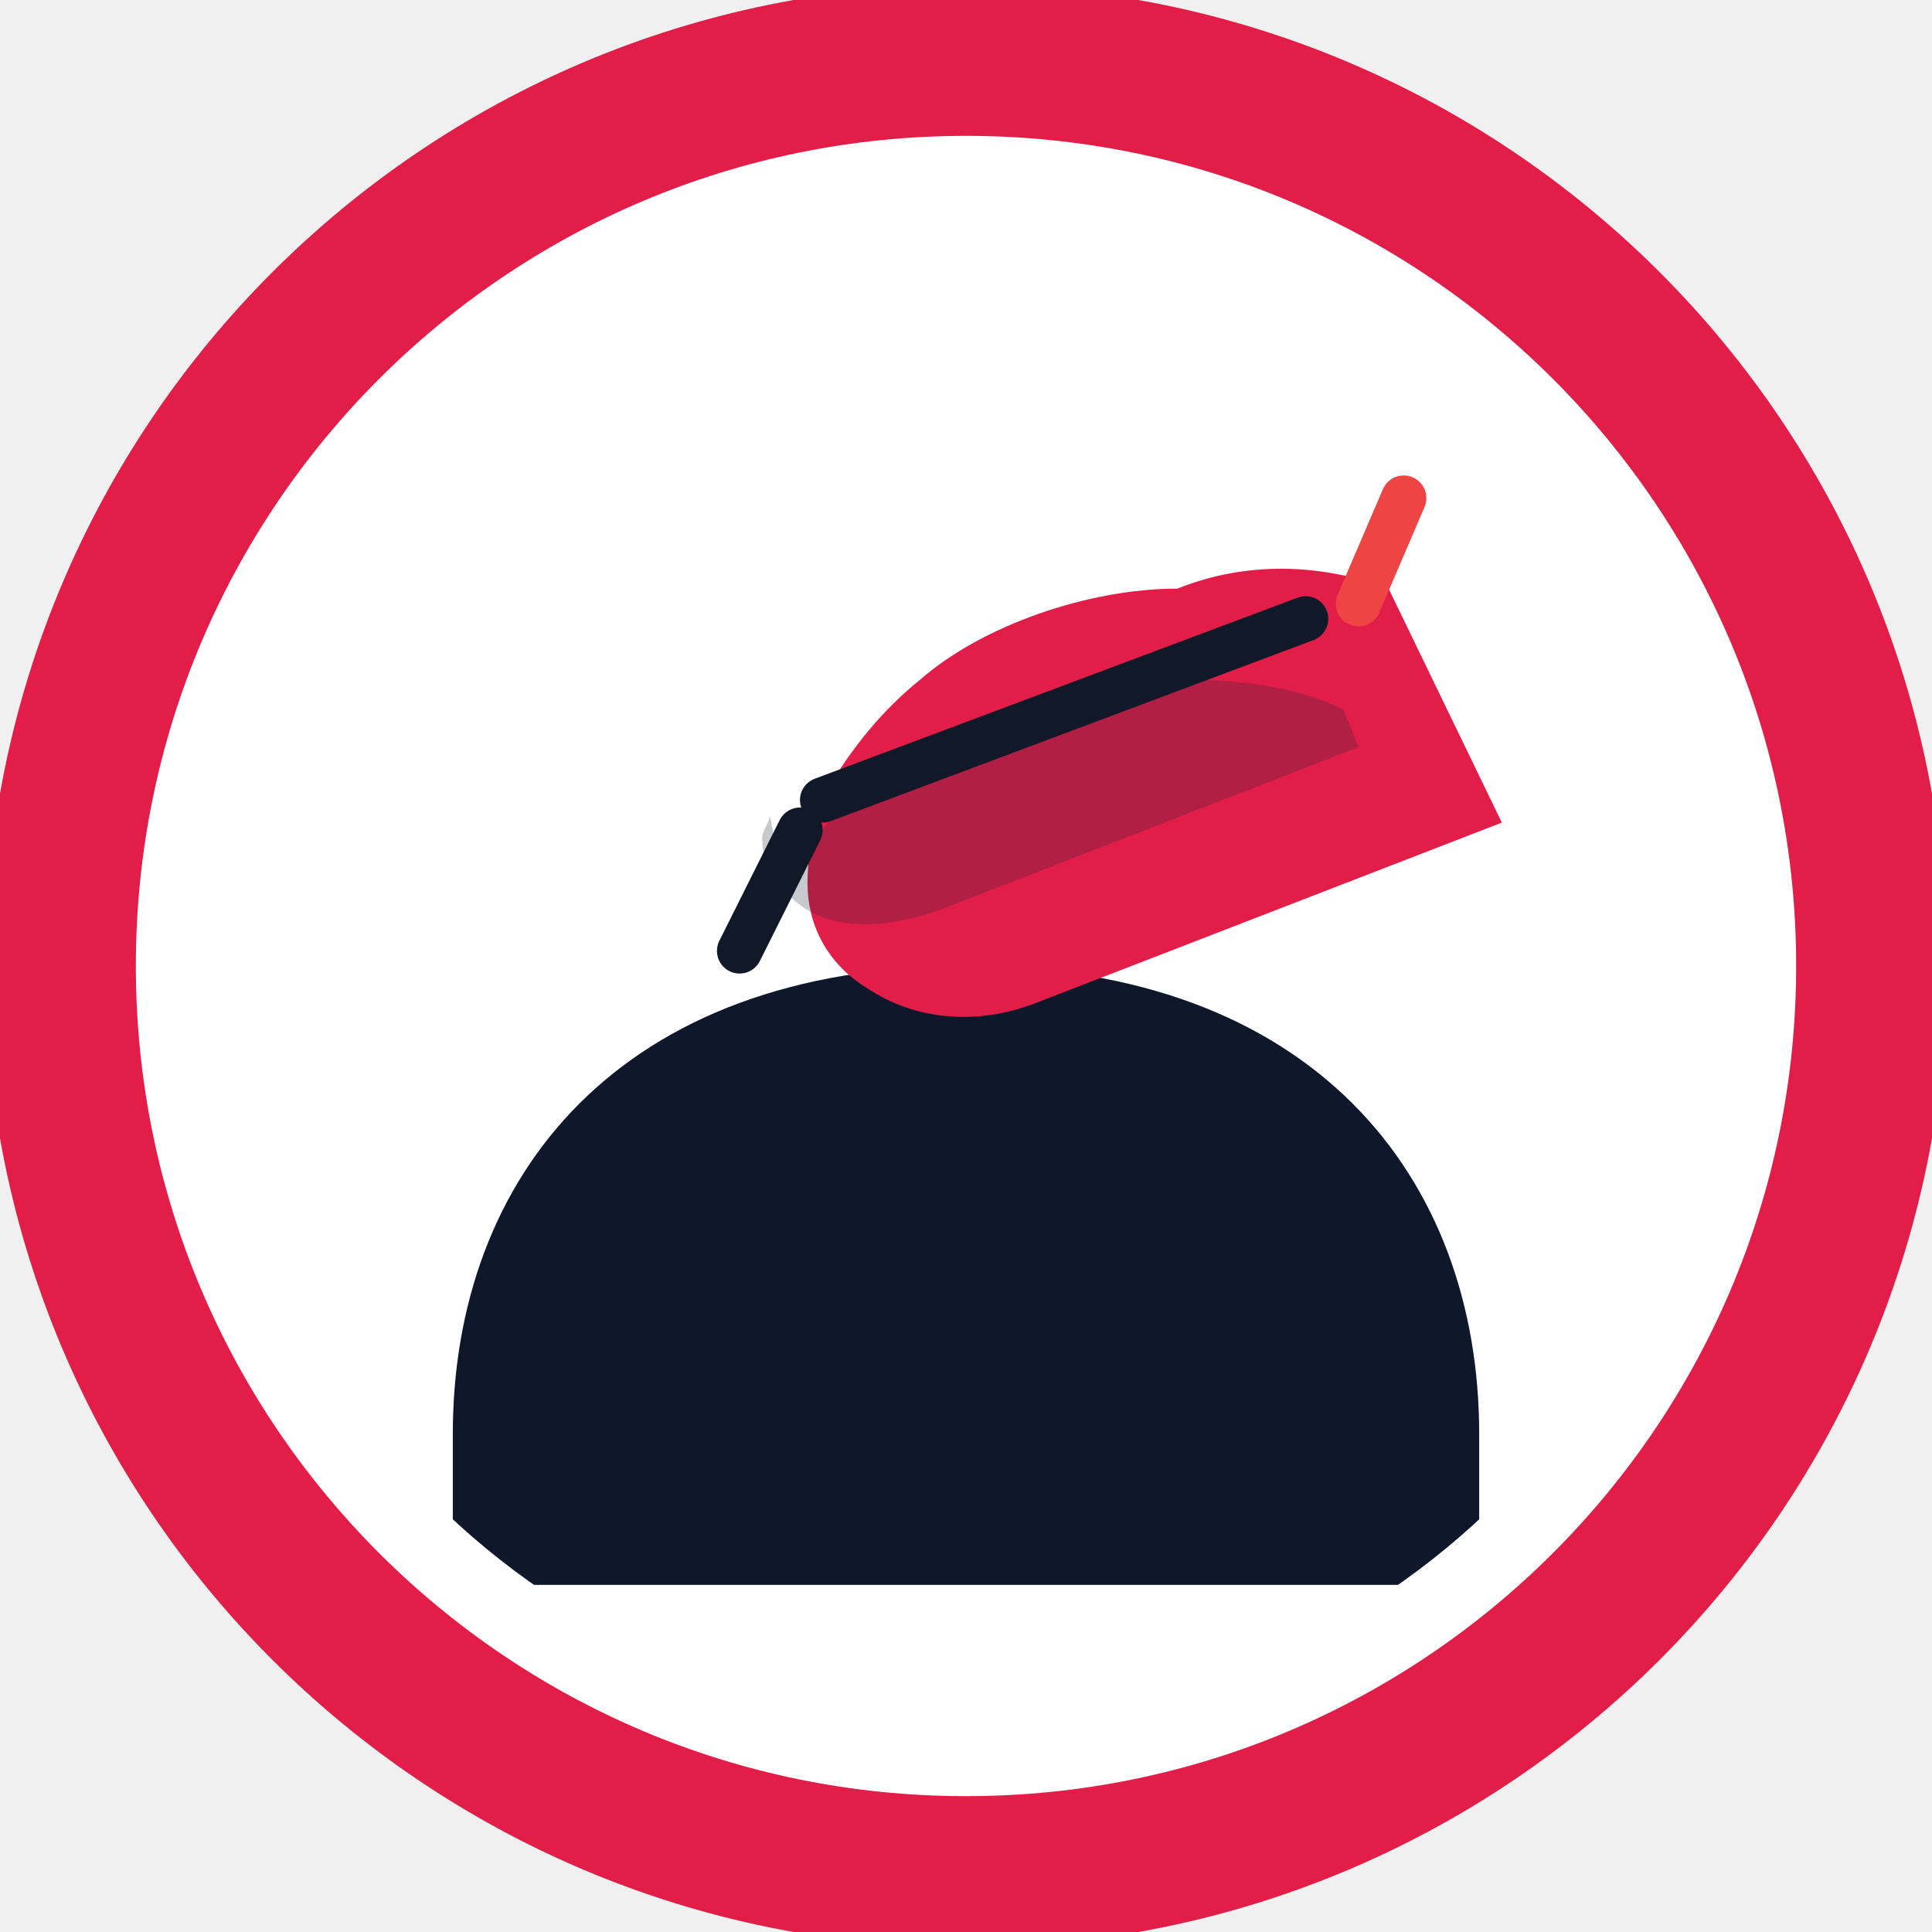
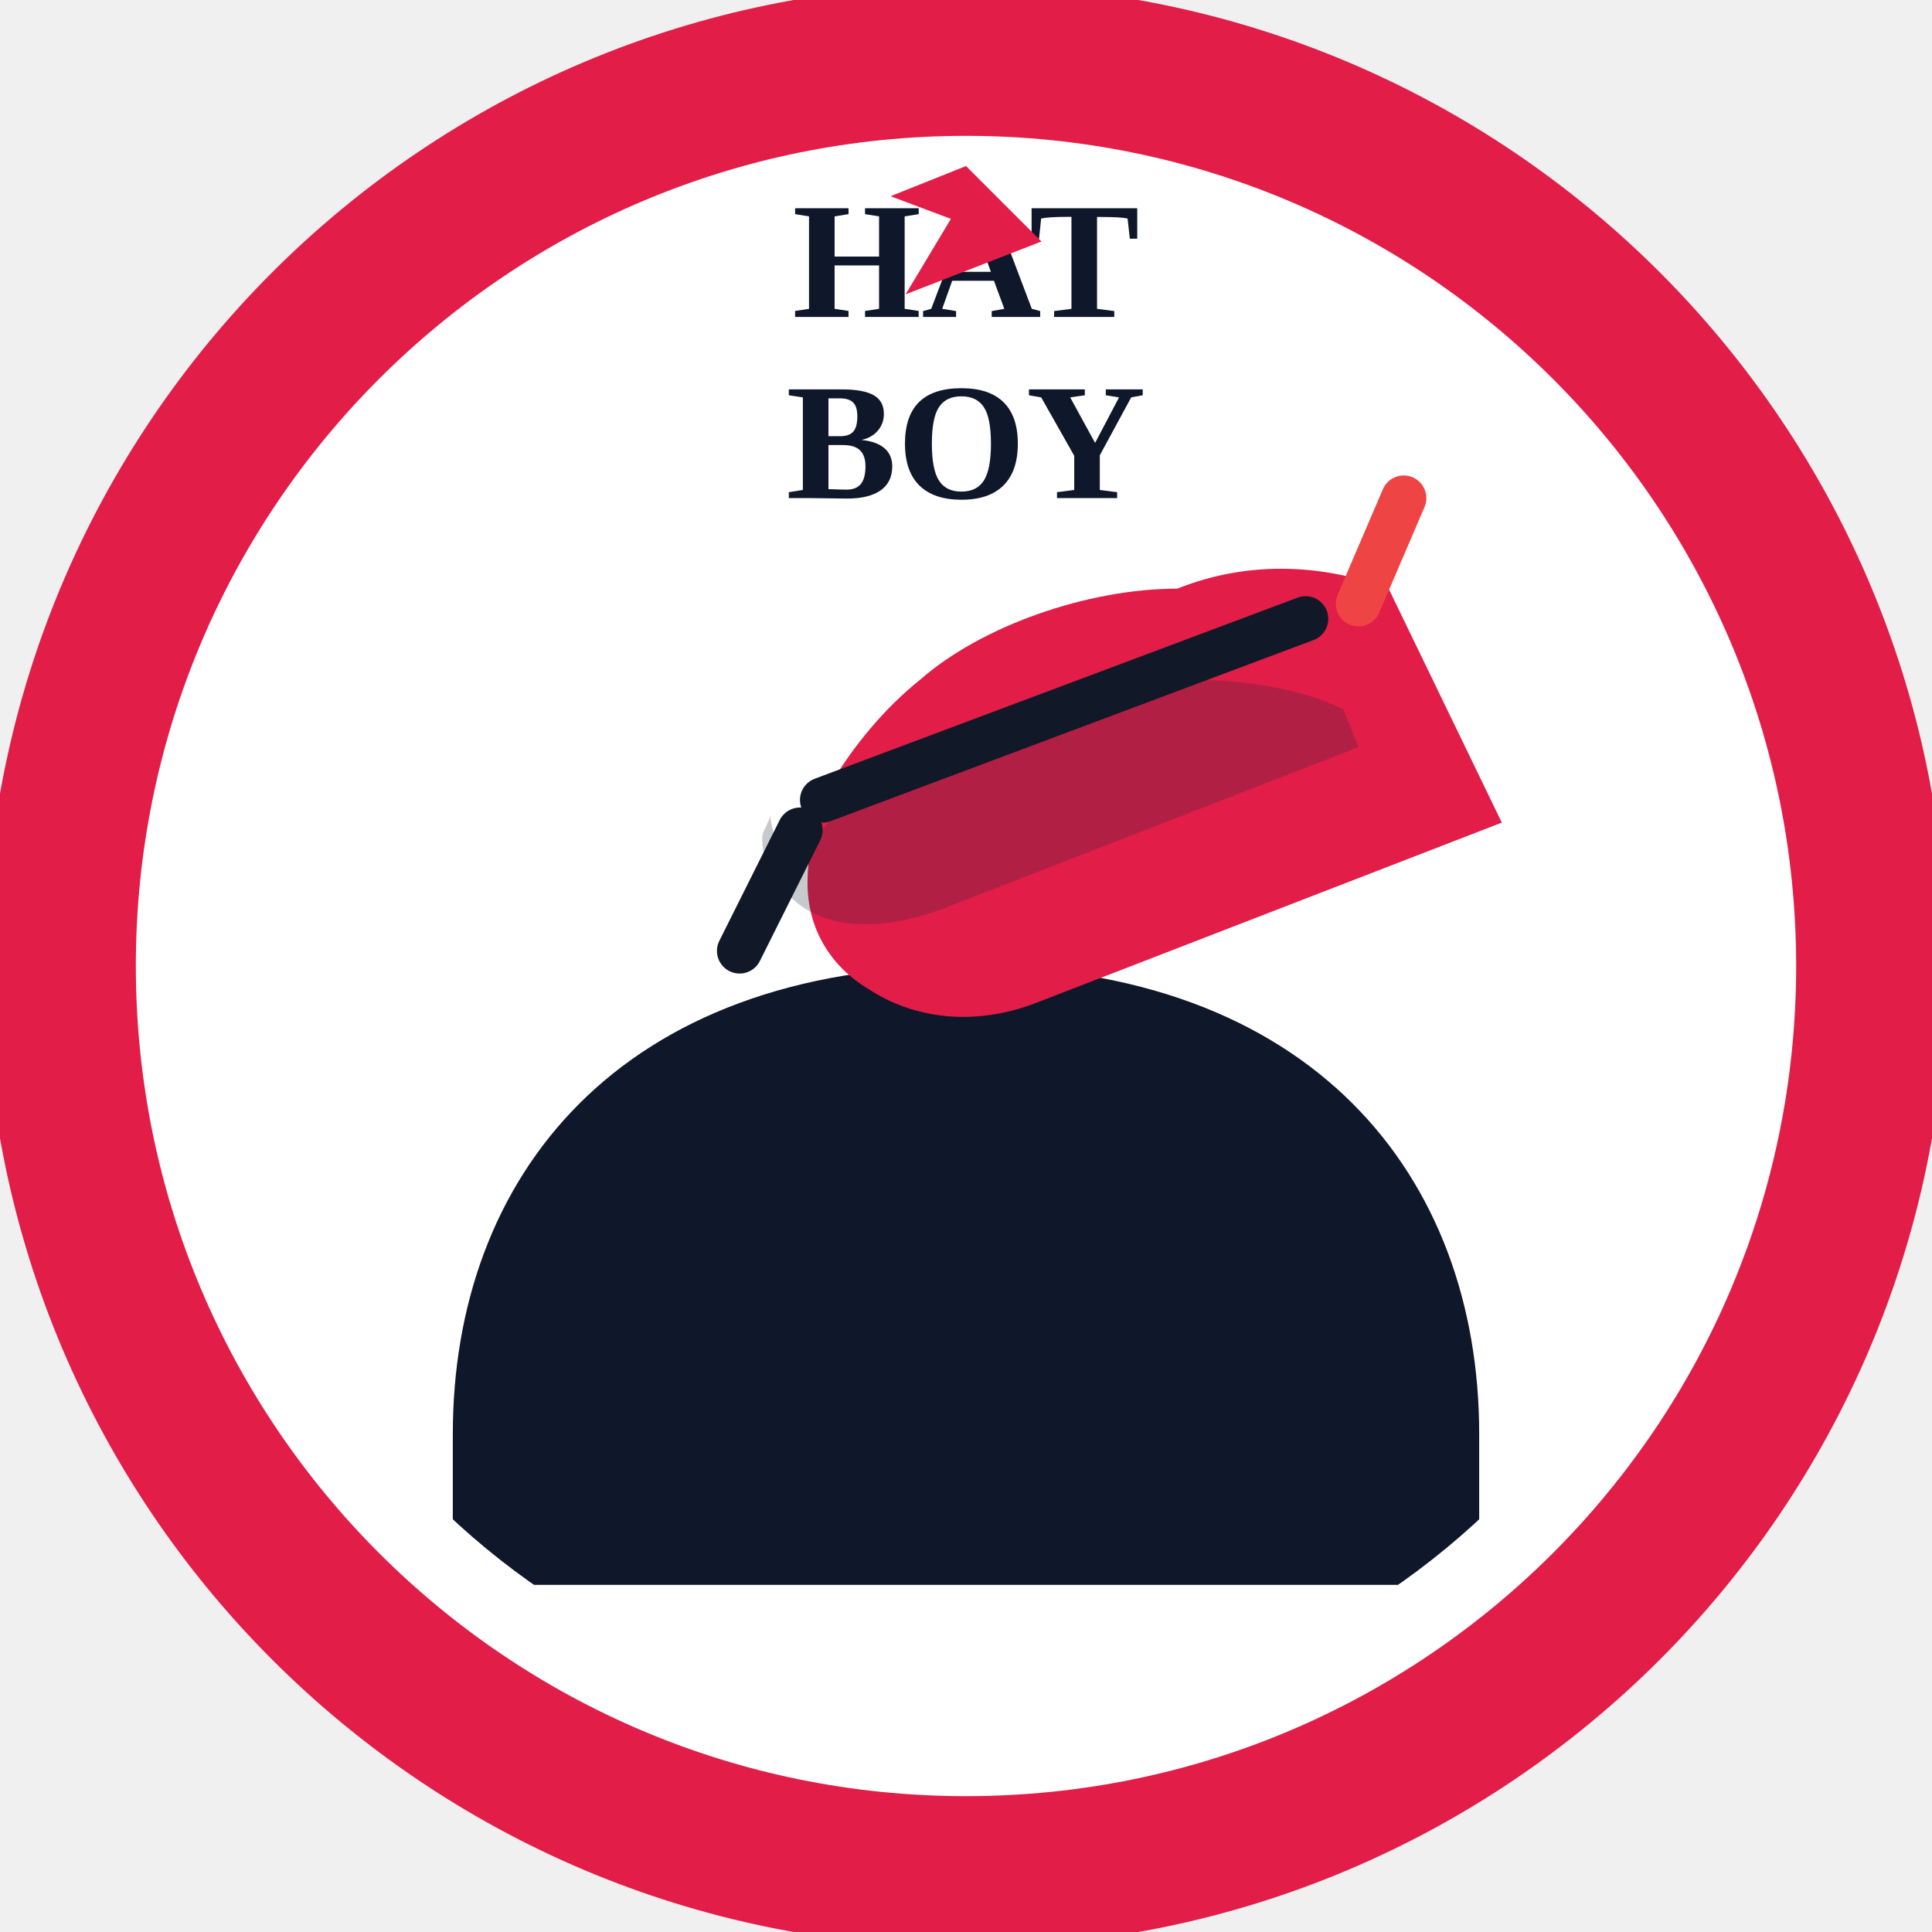
<svg xmlns="http://www.w3.org/2000/svg" width="256" height="256" viewBox="0 0 256 256">
  <defs>
    <clipPath id="circleClip">
      <circle cx="128" cy="128" r="100" />
    </clipPath>
  </defs>
  <circle cx="128" cy="128" r="120" fill="#ffffff" />
  <circle cx="128" cy="128" r="120" fill="none" stroke="#e11d48" stroke-width="20" />
  <circle cx="128" cy="128" r="100" fill="#ffffff" />
  <g clip-path="url(#circleClip)">
    <path d="M60 190c0-34 22-62 68-62s68 28 68 62v20H60v-20z" fill="#0f172a" />
    <path d="M156 78c-12 0-26 5-34 12-5 4-9 9-12 14-2 4-3 9-3 13 0 6 3 11 8 14 6 4 14 5 22 2l62-24-15-31c-8-3-18-4-28 0z" fill="#e11d48" />
    <path d="M104 118c2-5 6-10 11-14 11-9 27-14 41-14 8 0 16 1 22 4l2 5-54 21c-10 4-18 3-22-2-2-2-3-4-3-7 0-1 1-2 1-3z" fill="#1f2937" opacity="0.25" />
    <path d="M173 82l-64 24" stroke="#111827" stroke-width="6" stroke-linecap="round" />
    <path d="M106 110l-8 16" stroke="#111827" stroke-width="6" stroke-linecap="round" />
    <path d="M186 66l-6 14" stroke="#ef4444" stroke-width="6" stroke-linecap="round" />
  </g>
+   <g>
+     <text x="128" y="42" font-size="22" font-weight="700" text-anchor="middle" fill="#0f172a">HAT</text>
+     <text x="128" y="66" font-size="22" font-weight="700" text-anchor="middle" fill="#0f172a">BOY</text>
+     <path d="M128 22l-10 4 8 3-6 10 18-7-10-10z" fill="#e11d48" />
+   </g>
</svg>
